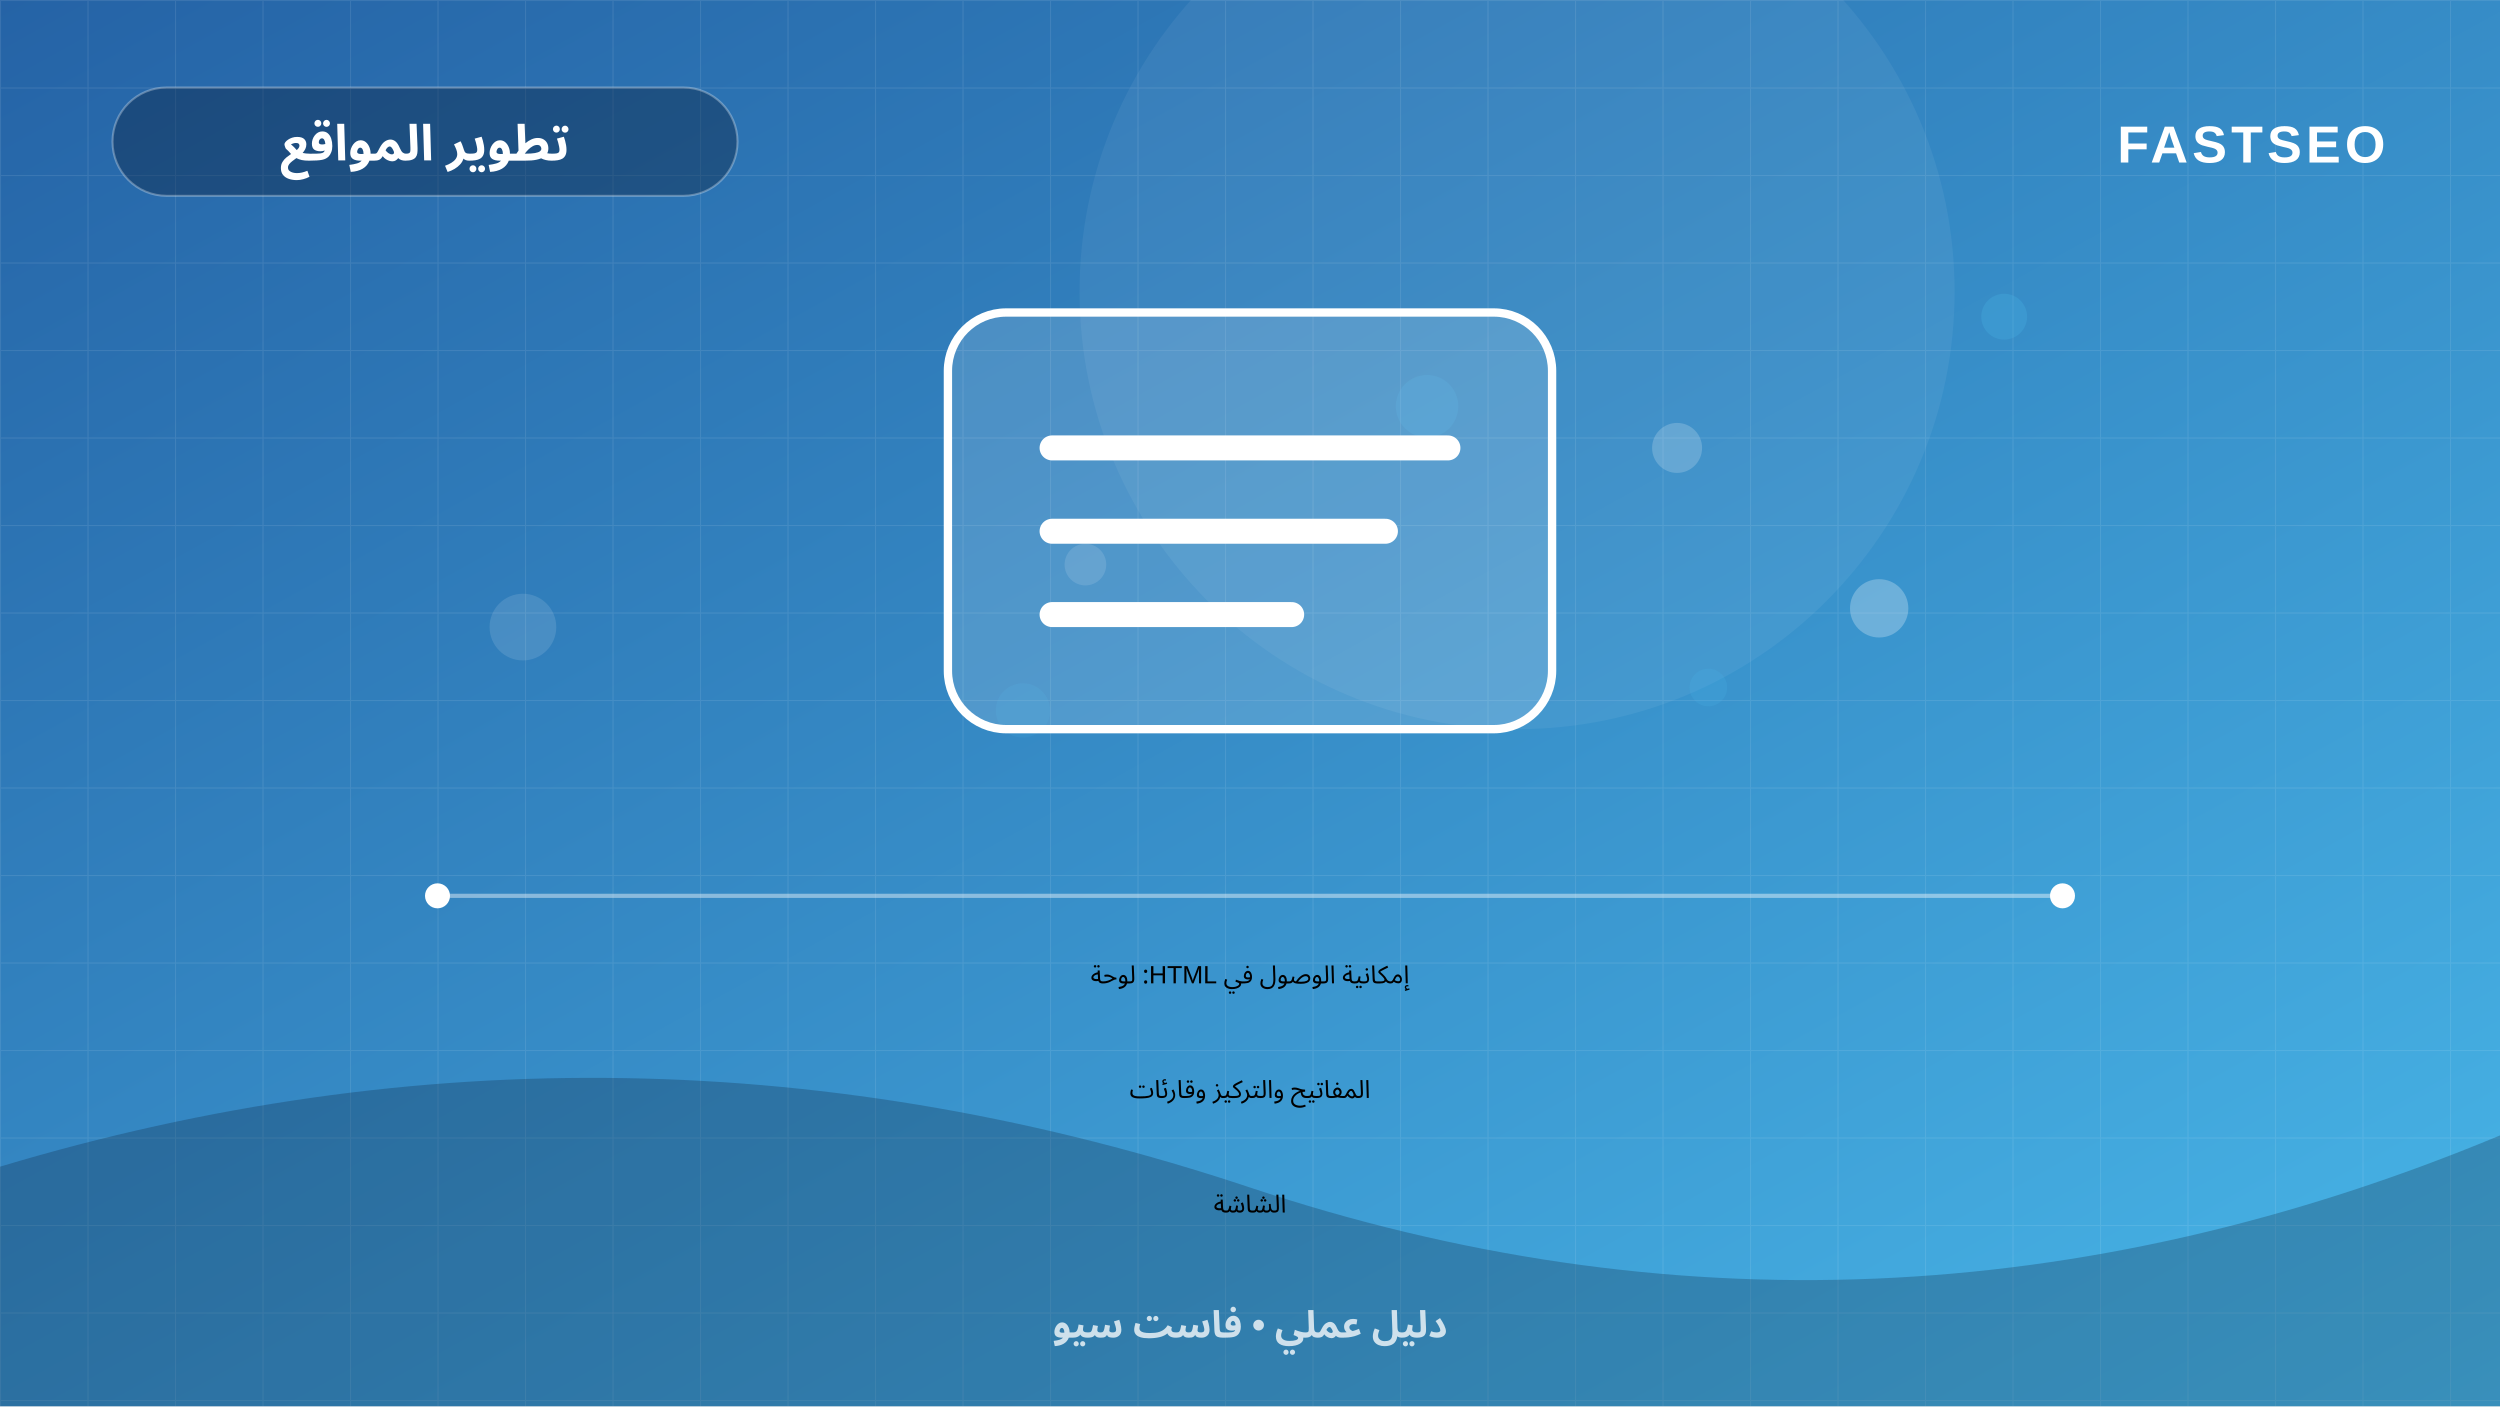
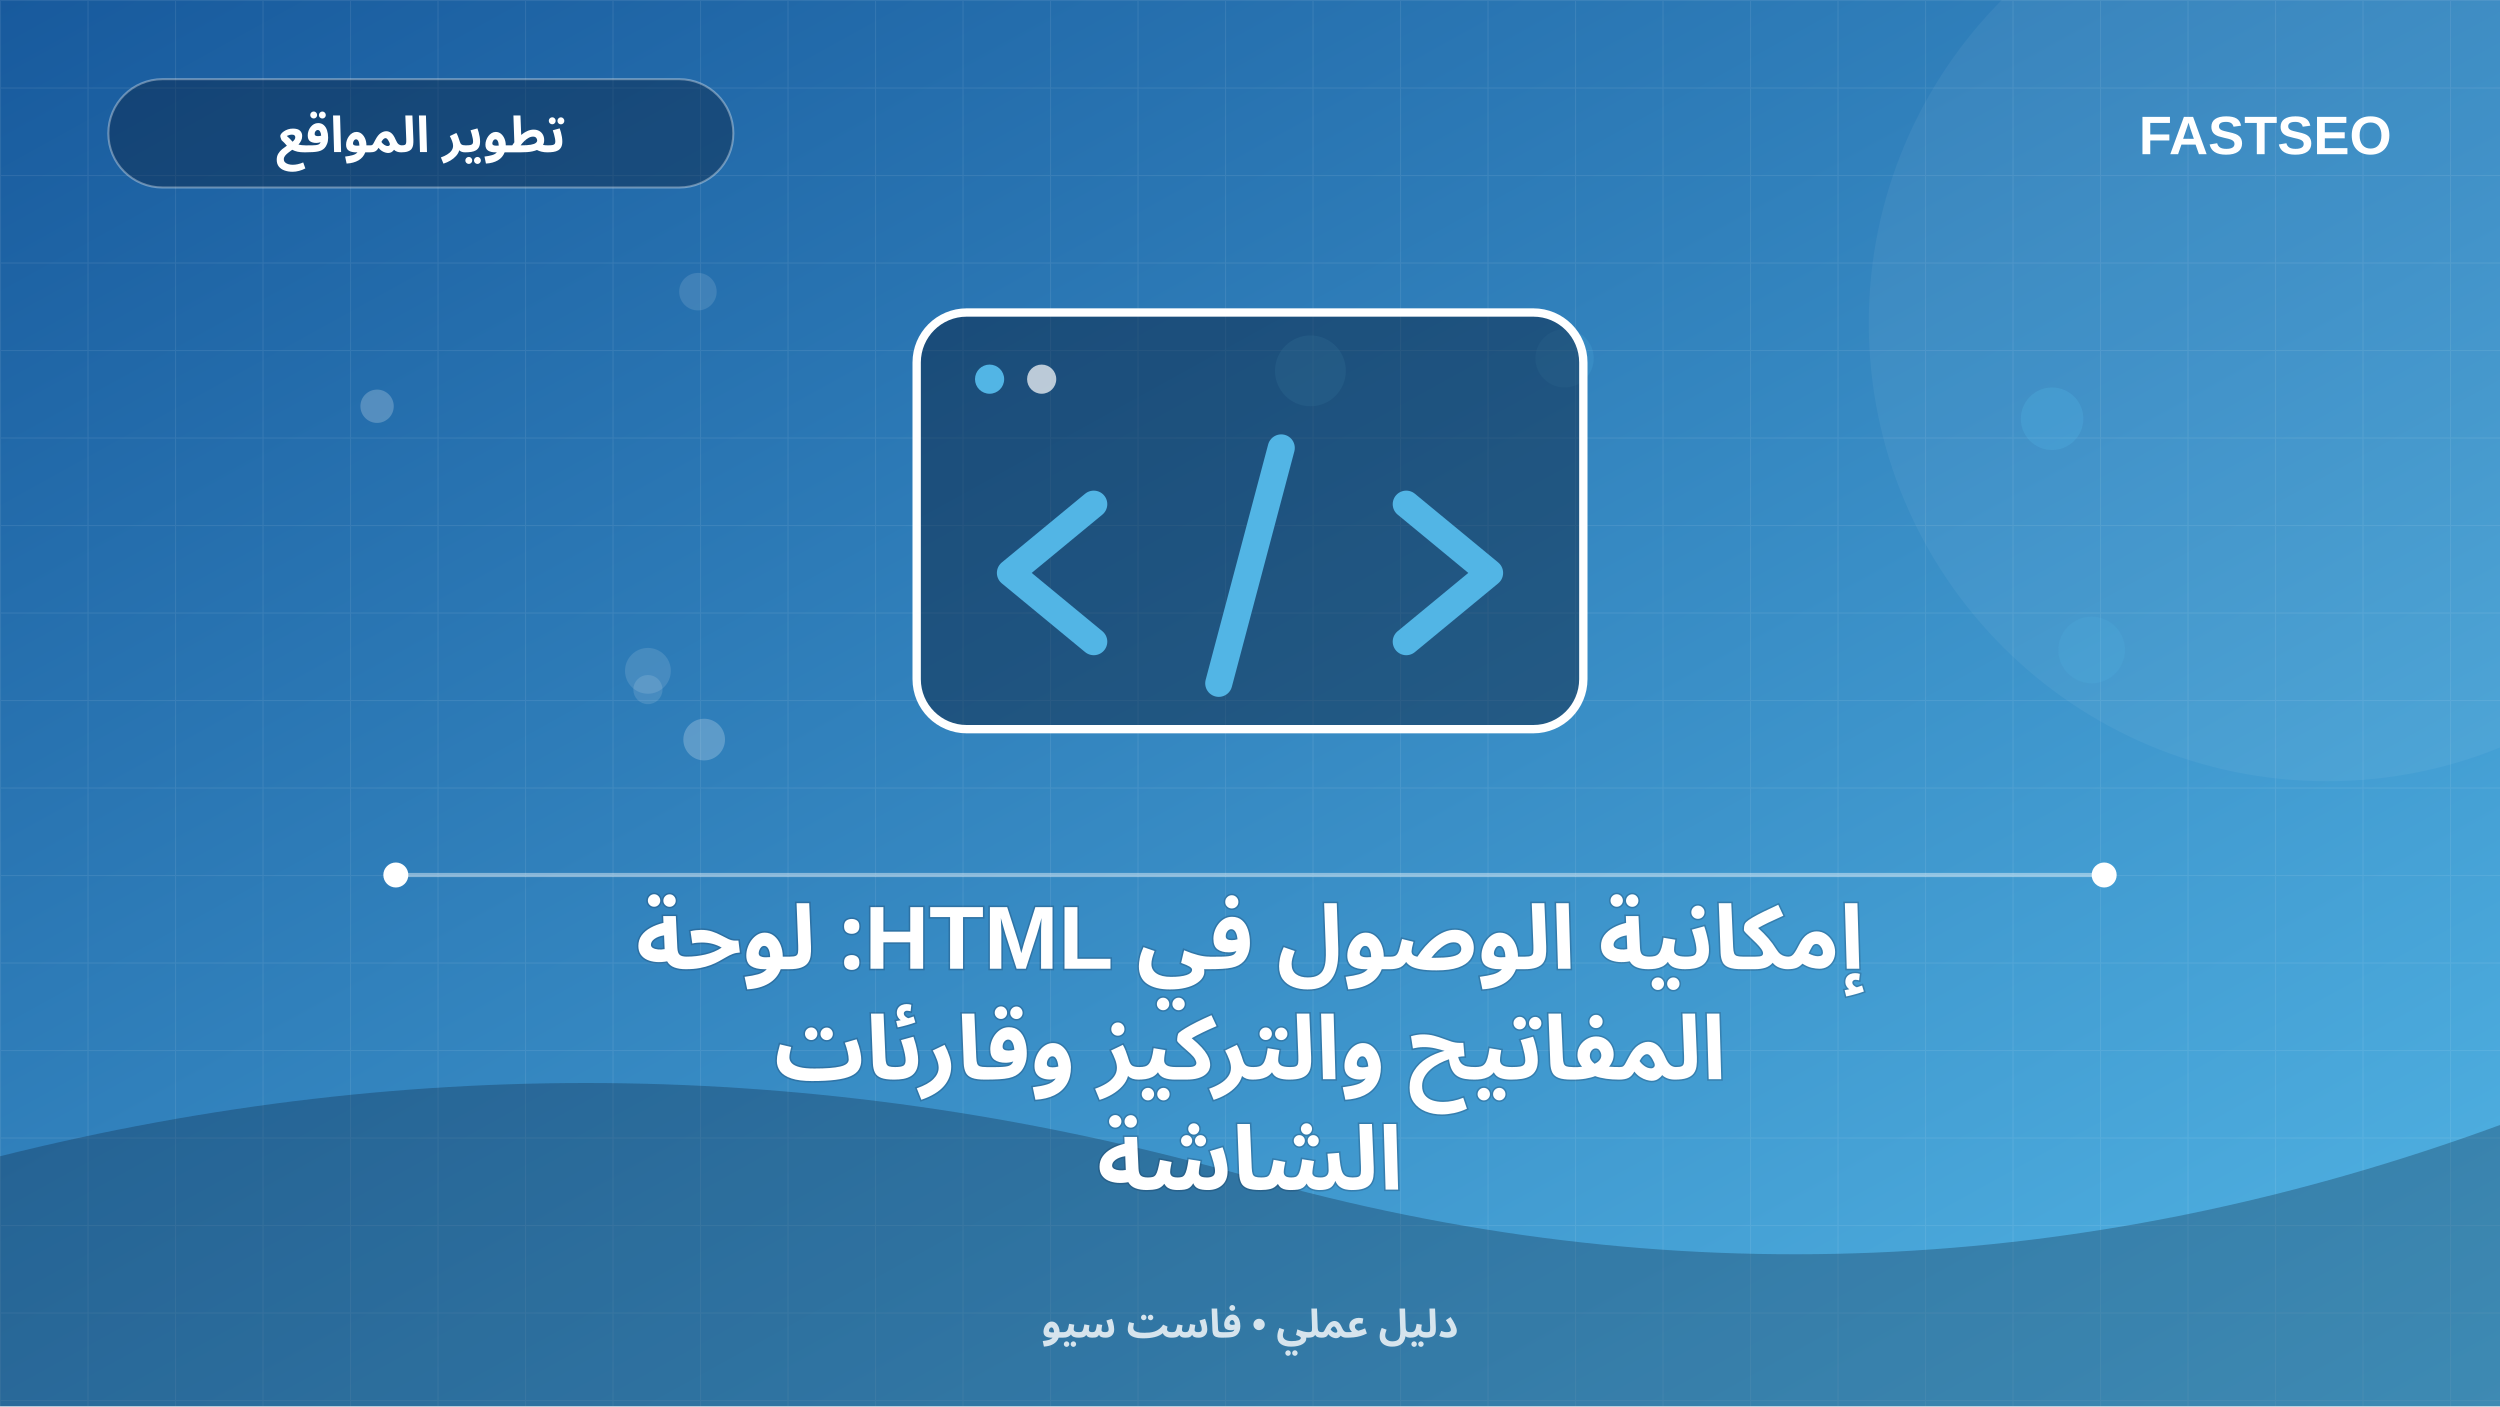
- <svg xmlns="http://www.w3.org/2000/svg" width="1200" height="675" viewBox="0 0 1200 675" role="img" aria-labelledby="title desc">
+ <svg xmlns="http://www.w3.org/2000/svg" width="1200" height="675" viewBox="0 0 1200 675" role="img" aria-labelledby="t dsc">
  <defs>
    <linearGradient id="bg" x1="0" y1="0" x2="1" y2="1">
-       <stop offset="0" stop-color="#2563A6" />
-       <stop offset="1" stop-color="#48B6E8" />
+       <stop stop-color="#185A9D" />
+       <stop offset="1" stop-color="#52B5E5" />
    </linearGradient>
-     <radialGradient id="orb">
-       <stop stop-color="#fff" stop-opacity=".5" />
-       <stop offset="1" stop-color="#fff" stop-opacity="0" />
-     </radialGradient>
-     <pattern id="grid" width="42" height="42" patternUnits="userSpaceOnUse">
-       <path d="M42 0H0V42" fill="none" stroke="#fff" stroke-opacity=".09" stroke-width="1" />
+     <pattern id="g" width="42" height="42" patternUnits="userSpaceOnUse">
+       <path d="M42 0H0V42" fill="none" stroke="#fff" stroke-opacity=".08" />
    </pattern>
+     <style>.headline{fill:#fff;font-family:'Noto Sans Arabic',Tahoma,Arial,sans-serif;font-size:43px;font-weight:900;paint-order:stroke;stroke:#10213B;stroke-opacity:.22;stroke-width:1.5px}</style>
  </defs>
  <rect width="1200" height="675" fill="url(#bg)" />
-   <rect width="1200" height="675" fill="url(#grid)" />
-   <path d="M0 560Q300 470 600 570T1200 545V675H0Z" fill="#07152B" opacity=".24" />
-   <circle cx="728.2" cy="140" r="210" fill="#fff" opacity=".055" />
-   <circle cx="251" cy="301" r="16" fill="#fff" opacity="0.12" />
-   <circle cx="685" cy="195" r="15" fill="#48B6E8" opacity="0.19" />
-   <circle cx="902" cy="292" r="14" fill="#fff" opacity="0.26" />
-   <circle cx="491" cy="341" r="13" fill="#48B6E8" opacity="0.12" />
-   <circle cx="805" cy="215" r="12" fill="#fff" opacity="0.19" />
-   <circle cx="962" cy="152" r="11" fill="#48B6E8" opacity="0.26" />
-   <circle cx="521" cy="271" r="10" fill="#fff" opacity="0.12" />
-   <circle cx="820" cy="330" r="9" fill="#48B6E8" opacity="0.19" />
-   <g font-family="Noto Sans Arabic,Tahoma,Arial,sans-serif">
-     <rect x="54" y="42" width="300" height="52" rx="26" fill="#07152B" fill-opacity=".35" stroke="#fff" stroke-opacity=".3" />
-     <text x="204" y="77" text-anchor="middle" fill="#fff" font-size="24" font-weight="800" direction="rtl">تطوير المواقع</text>
-     <text x="1145" y="78" text-anchor="end" fill="#fff" font-size="25" font-weight="900" letter-spacing="2">FASTSEO</text>
+   <rect width="1200" height="675" fill="url(#g)" />
+   <circle cx="1117" cy="155" r="220" fill="#fff" opacity=".05" />
+   <circle cx="311" cy="331" r="7" fill="#fff" opacity="0.12" />
+   <circle cx="751" cy="172" r="14" fill="#52B5E5" opacity="0.17" />
+   <circle cx="181" cy="195" r="8" fill="#fff" opacity="0.22" />
+   <circle cx="985" cy="201" r="15" fill="#52B5E5" opacity="0.27" />
+   <circle cx="335" cy="140" r="9" fill="#fff" opacity="0.12" />
+   <circle cx="1004" cy="312" r="16" fill="#52B5E5" opacity="0.17" />
+   <circle cx="338" cy="355" r="10" fill="#fff" opacity="0.22" />
+   <circle cx="629" cy="178" r="17" fill="#52B5E5" opacity="0.27" />
+   <circle cx="311" cy="322" r="11" fill="#fff" opacity="0.12" />
+   <path d="M0 555Q300 480 600 565T1200 540V675H0Z" fill="#07152B" opacity=".27" />
+   <g font-family="'Noto Sans Arabic',Tahoma,Arial,sans-serif">
+     <rect x="52" y="38" width="300" height="52" rx="26" fill="#07152B" fill-opacity=".36" stroke="#fff" stroke-opacity=".35" />
+     <text x="202" y="73" text-anchor="middle" fill="#fff" font-size="24" font-weight="800" direction="rtl">تطوير المواقع</text>
+     <text x="1148" y="74" text-anchor="end" fill="#fff" font-size="26" font-weight="900">FASTSEO</text>
    <g transform="translate(600 250)">
-       <rect x="-145" y="-100" width="290" height="200" rx="28" fill="#fff" fill-opacity=".14" stroke="#fff" stroke-width="4" />
-       <path d="M-95 -35H95 M-95 5H65 M-95 45H20" stroke="#fff" stroke-width="12" stroke-linecap="round" />
+       <rect x="-160" y="-100" width="320" height="200" rx="24" fill="#07152B" fill-opacity=".42" stroke="#fff" stroke-width="4" />
+       <circle cx="-125" cy="-68" r="7" fill="#52B5E5" />
+       <circle cx="-100" cy="-68" r="7" fill="#fff" opacity=".7" />
+       <path d="M-75 -8L-115 25 -75 58M75 -8L115 25 75 58M15 -35L-15 78" fill="none" stroke="#52B5E5" stroke-width="13" stroke-linecap="round" stroke-linejoin="round" />
    </g>
-     <path d="M210 430H990" stroke="#fff" stroke-opacity=".42" stroke-width="2" />
-     <circle cx="210" cy="430" r="6" fill="#fff" />
-     <circle cx="990" cy="430" r="6" fill="#fff" />
-     <text x="600" y="472" text-anchor="middle" direction="rtl" unicode-bidi="plaintext" class="headline">إمكانية الوصول في HTML: لوحة</text>
-     <text x="600" y="527" text-anchor="middle" direction="rtl" unicode-bidi="plaintext" class="headline">المفاتيح والتركيز وقارئات</text>
-     <text x="600" y="582" text-anchor="middle" direction="rtl" unicode-bidi="plaintext" class="headline">الشاشة</text>
-     <text x="600" y="642" text-anchor="middle" fill="#fff" opacity=".76" font-size="18" font-weight="600" direction="rtl">دليل عملي • فاست سيو</text>
+     <path d="M190 420H1010" stroke="#fff" stroke-opacity=".42" stroke-width="2" />
+     <circle cx="190" cy="420" r="6" fill="#fff" />
+     <circle cx="1010" cy="420" r="6" fill="#fff" />
+     <text class="headline" x="600" y="465" text-anchor="middle" direction="rtl" unicode-bidi="plaintext">إمكانية الوصول في HTML: لوحة</text>
+     <text class="headline" x="600" y="518" text-anchor="middle" direction="rtl" unicode-bidi="plaintext">المفاتيح والتركيز وقارئات</text>
+     <text class="headline" x="600" y="571" text-anchor="middle" direction="rtl" unicode-bidi="plaintext">الشاشة</text>
+     <text x="600" y="642" text-anchor="middle" fill="#fff" opacity=".8" font-size="19" font-weight="700" direction="rtl">دليل عملي • فاست سيو</text>
  </g>
</svg>
